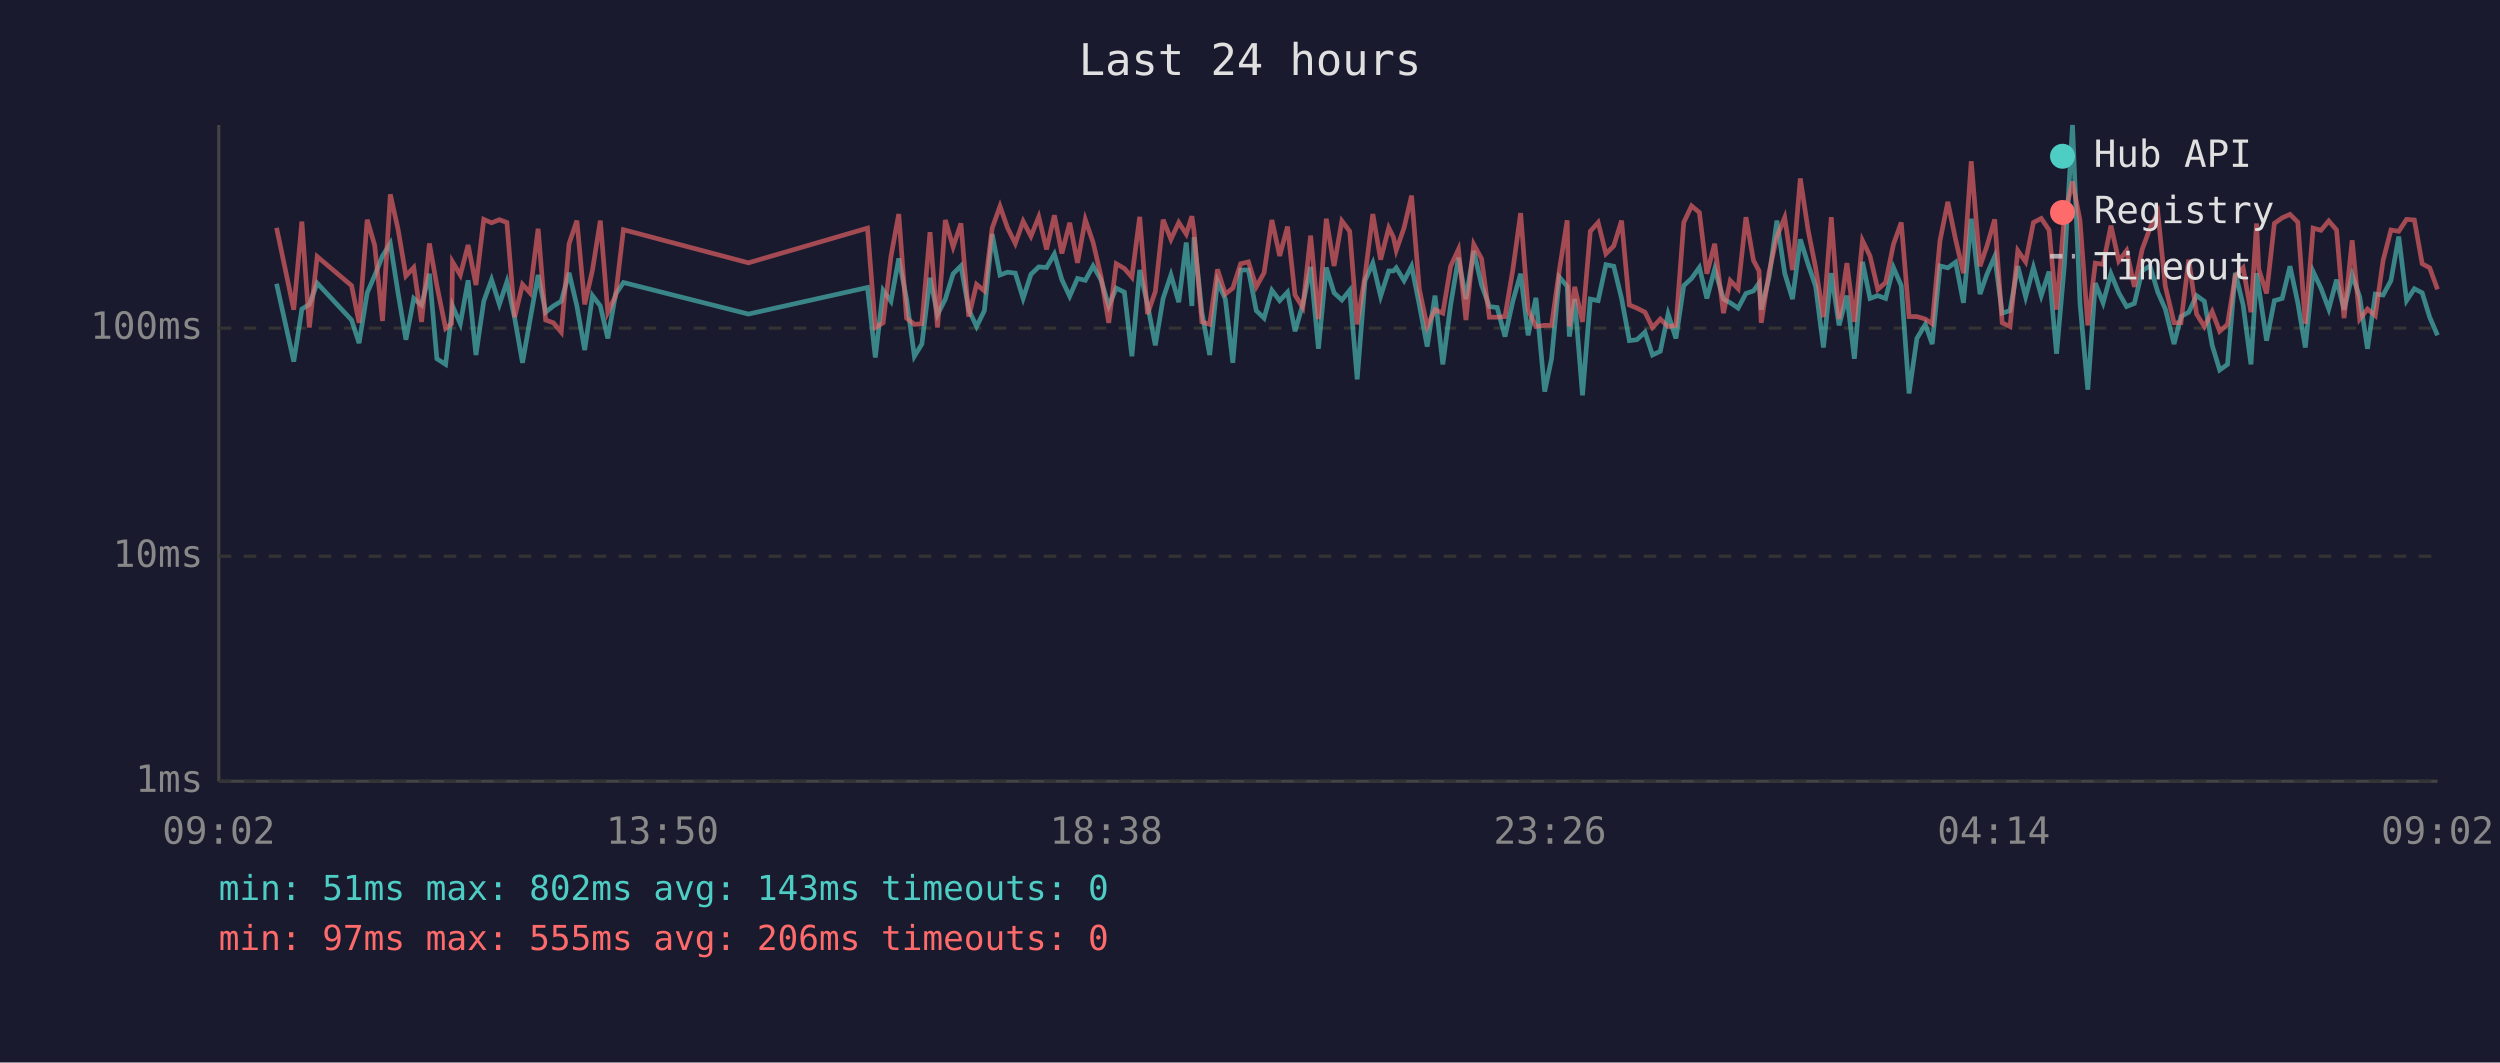
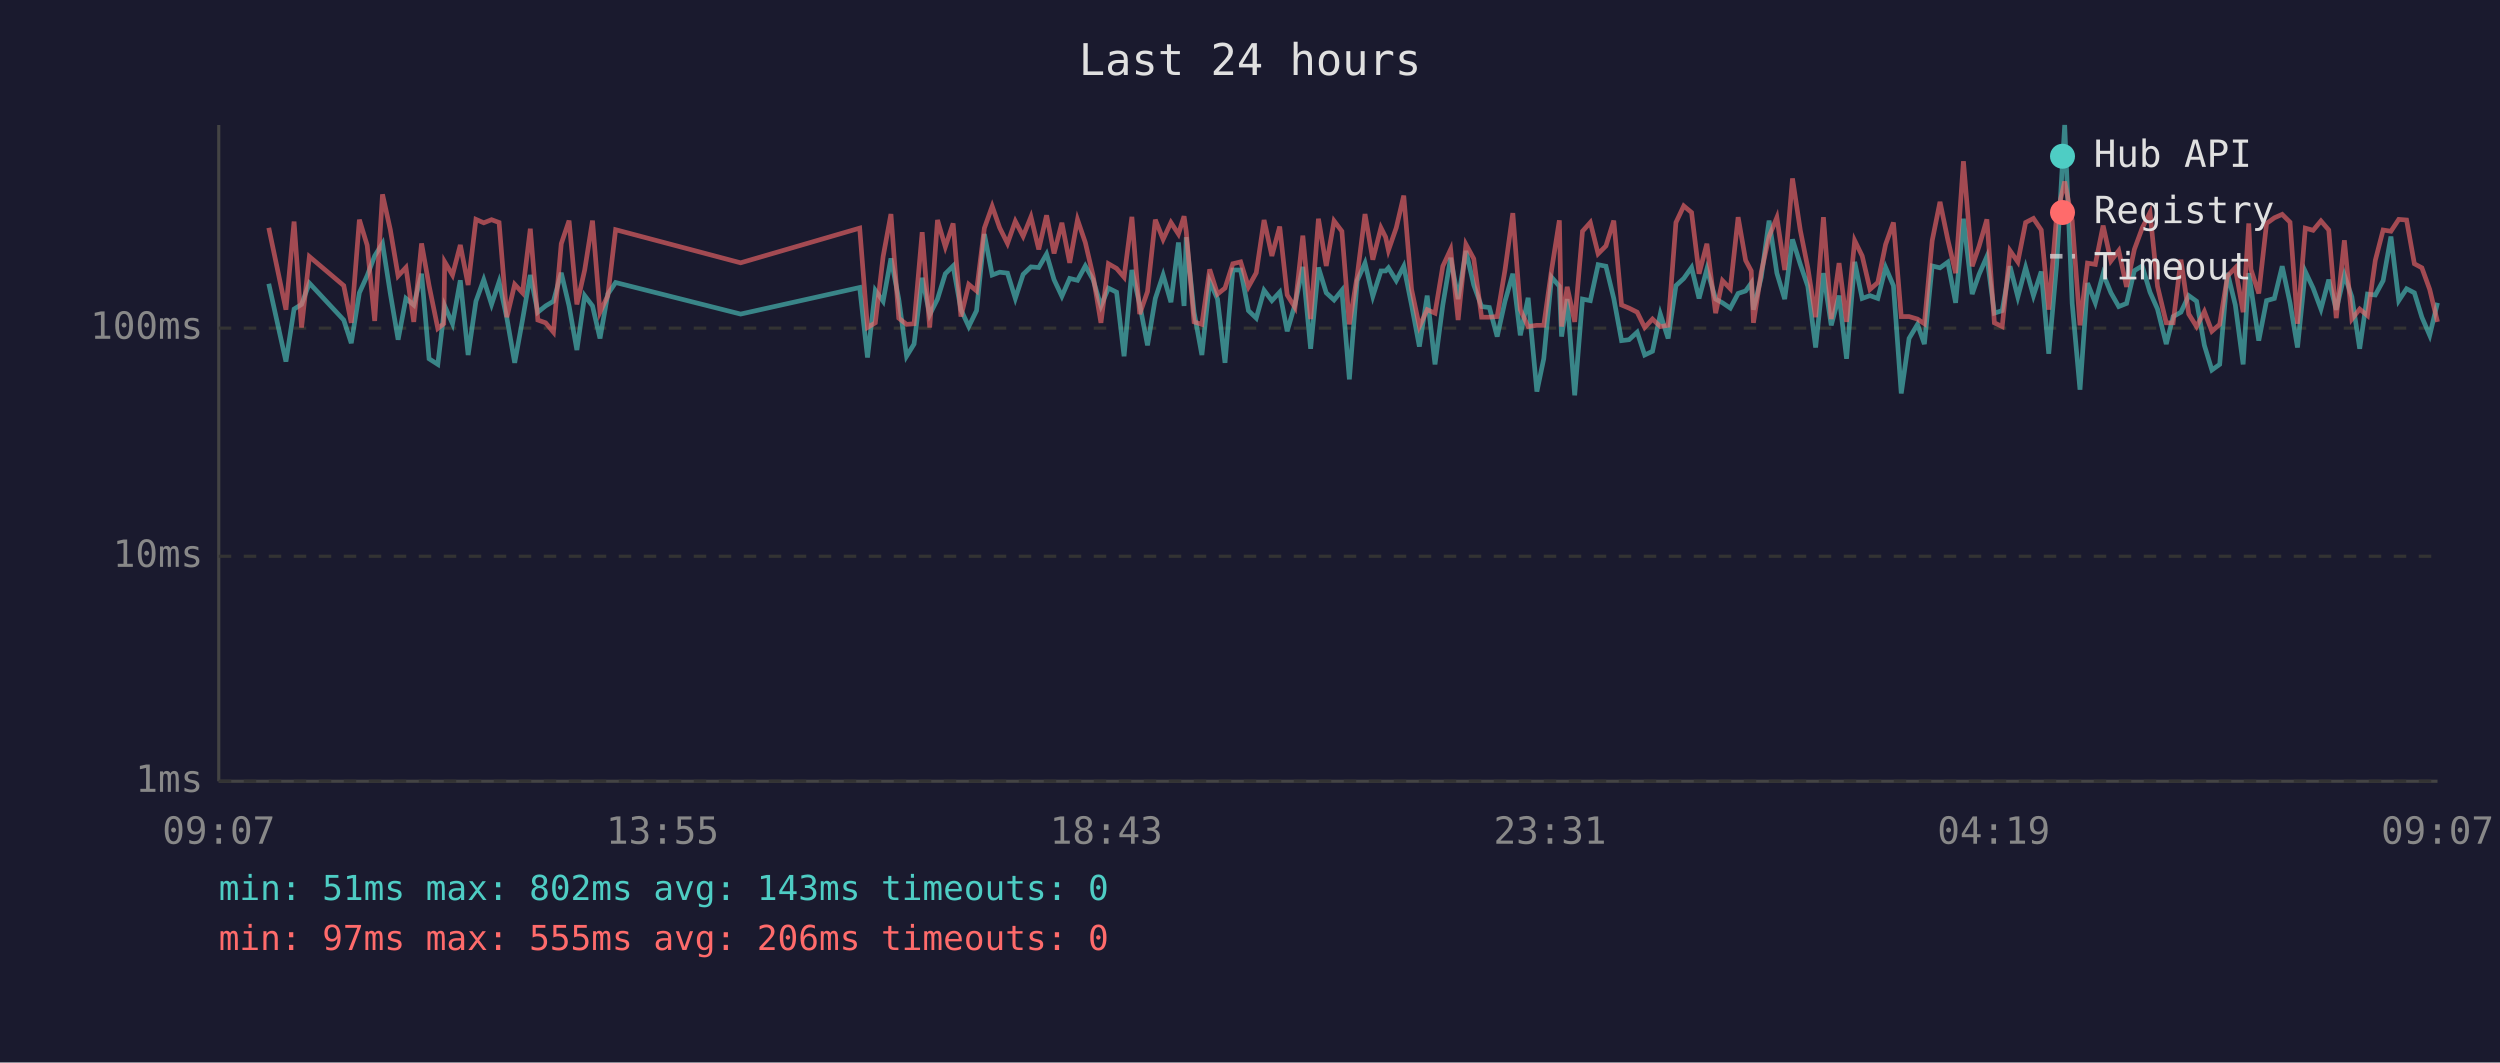
<svg xmlns="http://www.w3.org/2000/svg" viewBox="0 0 800 340" font-family="monospace" font-size="12">
  <rect width="800" height="340" fill="#1a1a2e" />
  <text x="400" y="24" fill="#e0e0e0" font-size="14" text-anchor="middle">Last 24 hours</text>
  <line x1="70" y1="40" x2="70" y2="250" stroke="#444" stroke-width="1" />
  <line x1="70" y1="250" x2="780" y2="250" stroke="#444" stroke-width="1" />
  <line x1="70" y1="250" x2="780" y2="250" stroke="#333" stroke-width="1" stroke-dasharray="4" />
  <text x="65" y="250" fill="#888" text-anchor="end" dominant-baseline="middle">1ms</text>
  <line x1="70" y1="178" x2="780" y2="178" stroke="#333" stroke-width="1" stroke-dasharray="4" />
  <text x="65" y="178" fill="#888" text-anchor="end" dominant-baseline="middle">10ms</text>
  <line x1="70" y1="105" x2="780" y2="105" stroke="#333" stroke-width="1" stroke-dasharray="4" />
  <text x="65" y="105" fill="#888" text-anchor="end" dominant-baseline="middle">100ms</text>
-   <text x="70" y="270" fill="#888" text-anchor="middle">09:02</text>
-   <text x="212" y="270" fill="#888" text-anchor="middle">13:50</text>
-   <text x="354" y="270" fill="#888" text-anchor="middle">18:38</text>
-   <text x="496" y="270" fill="#888" text-anchor="middle">23:26</text>
-   <text x="638" y="270" fill="#888" text-anchor="middle">04:14</text>
-   <text x="780" y="270" fill="#888" text-anchor="middle">09:02</text>
-   <polyline points="88.5,90.8 94.0,115.7 96.6,98.9 99.0,97.4 101.5,90.6 112.5,102.4 114.9,109.8 117.5,93.7 119.9,88.2 122.4,81.9 124.9,77.9 127.4,93.9 129.9,108.7 132.4,95.5 134.9,97.6 137.4,87.6 139.8,114.8 142.6,116.6 144.5,100.5 144.8,97.9 147.3,103.6 149.8,89.7 152.3,113.6 154.8,96.4 157.3,89.5 159.8,97.4 162.2,90.2 164.7,101.8 167.2,116.1 169.6,102.4 172.2,88.0 174.6,99.9 177.1,97.9 179.6,96.4 182.1,87.3 184.6,97.9 187.1,112.0 189.6,94.6 192.1,97.9 194.5,108.3 197.0,94.1 199.5,90.4 239.5,100.5 277.6,92.0 280.1,114.4 282.6,92.9 285.1,96.4 287.6,82.7 290.1,95.7 292.6,114.0 295.0,110.1 297.6,88.9 300.0,100.7 302.5,95.7 305.0,87.6 307.5,85.1 310.0,99.1 312.5,104.5 315.0,99.4 317.5,74.9 320.0,88.0 322.4,87.1 324.9,87.4 327.4,95.5 329.9,87.8 332.4,85.4 334.9,85.6 337.4,81.3 339.8,89.5 342.3,94.8 344.8,89.1 347.3,89.7 349.8,85.1 352.3,89.5 354.8,97.9 357.2,92.2 359.8,93.5 362.2,114.0 364.7,86.4 367.2,97.4 369.7,110.5 372.2,95.5 374.7,88.0 377.2,96.7 379.6,77.6 381.4,97.9 382.1,75.9 384.6,99.9 387.1,113.6 389.6,90.0 392.1,95.7 394.5,116.1 397.0,86.4 399.5,86.4 402.0,99.4 404.5,101.8 407.0,92.9 409.5,96.2 412.0,93.5 414.4,106.0 416.9,97.4 419.4,85.4 421.9,111.6 424.4,85.6 426.9,93.7 429.4,96.0 431.9,92.9 434.3,121.4 436.8,89.8 439.3,84.2 441.8,94.8 444.4,86.7 445.9,86.7 446.8,85.7 449.3,89.8 451.7,85.2 454.2,97.6 456.7,110.9 459.2,94.6 461.7,116.6 464.2,97.6 466.7,82.5 469.1,95.7 471.6,80.3 474.1,91.2 476.6,98.1 479.1,98.4 481.6,107.7 484.1,96.4 486.6,87.6 489.0,107.3 491.5,95.3 494.3,125.3 496.5,114.8 499.0,88.7 501.5,91.6 502.2,107.7 503.9,95.7 506.4,126.5 508.9,95.7 511.4,96.2 513.9,84.7 516.4,85.2 518.9,95.5 521.4,109.0 523.8,108.7 526.4,106.3 528.8,113.6 531.3,112.4 533.8,100.5 536.3,108.3 538.8,91.4 541.3,89.1 543.8,85.6 546.2,95.5 548.7,86.1 551.5,95.7 553.7,96.9 556.2,98.6 558.7,93.9 561.1,93.1 562.9,90.6 563.6,99.1 566.1,88.7 568.6,70.6 571.1,87.4 573.6,95.7 576.1,76.6 578.6,84.6 581.0,91.6 583.5,111.2 586.0,87.4 588.5,104.1 591.0,94.6 593.4,114.8 596.0,83.8 598.4,95.5 600.9,94.6 603.4,95.5 605.9,85.6 608.4,91.4 610.9,125.9 613.4,108.3 616.1,103.8 618.3,110.1 620.8,85.1 623.3,85.7 625.8,83.9 628.3,96.9 630.8,70.0 633.6,94.1 635.8,87.8 638.3,82.1 640.7,100.2 643.2,99.4 645.7,85.2 648.2,95.0 650.7,85.6 653.2,94.6 655.7,86.9 658.1,113.2 660.6,84.9 663.2,40.0 665.6,97.1 668.1,124.7 670.5,90.6 673.0,96.9 675.5,87.6 678.0,93.7 680.5,98.1 683.0,97.1 685.5,86.6 688.0,85.1 690.5,93.5 692.9,98.9 695.7,110.1 697.9,101.3 700.4,99.9 702.9,94.6 705.4,96.4 707.9,110.5 710.3,118.4 712.8,116.6 715.3,87.3 717.8,97.6 720.3,116.6 722.1,87.4 722.8,92.0 725.3,109.0 727.8,96.2 730.3,95.5 732.8,85.2 735.3,96.9 737.7,111.2 740.2,86.9 742.7,92.2 745.2,98.9 747.7,89.5 750.1,99.1 752.7,88.0 755.1,95.0 757.6,111.6 760.1,94.1 762.6,94.4 765.1,89.8 767.6,75.7 770.1,96.2 772.6,92.4 775.1,93.7 777.5,101.5 780.0,107.3" fill="none" stroke="#4ecdc4" stroke-width="1.5" opacity="0.6" />
-   <polyline points="88.5,72.9 94.0,99.1 96.6,70.9 99.0,104.8 101.5,82.1 112.5,91.4 114.9,103.3 117.5,70.3 119.9,78.5 122.4,102.7 124.9,62.2 127.4,73.5 129.9,88.3 132.4,85.6 134.9,103.0 137.4,77.9 139.8,91.4 142.6,105.1 144.5,103.6 144.8,83.8 147.3,88.0 149.8,78.4 152.3,91.2 154.8,70.2 157.3,71.3 159.8,70.3 162.2,71.2 164.7,101.5 167.2,91.0 169.6,93.7 172.2,73.2 174.6,102.4 177.1,103.3 179.6,106.3 182.1,78.0 184.6,70.6 187.1,97.4 189.6,86.4 192.1,70.6 194.5,99.9 197.0,94.6 199.5,73.5 239.5,84.1 277.6,73.0 280.1,104.8 282.6,103.3 285.1,82.1 287.6,68.5 290.1,101.8 292.6,103.8 295.0,103.6 297.6,74.3 300.0,104.8 302.5,70.4 305.0,79.0 307.5,71.5 310.0,101.3 312.5,91.0 315.0,93.1 317.5,73.0 320.0,66.0 322.4,72.9 324.9,77.9 327.4,70.8 329.9,75.6 332.4,69.4 334.9,79.8 337.4,68.9 339.8,81.1 342.3,71.3 344.8,84.1 347.3,70.3 349.8,77.6 352.3,88.3 354.8,103.3 357.2,84.4 359.8,85.9 362.2,88.7 364.7,69.4 367.2,100.5 369.7,93.3 372.2,70.3 374.7,76.6 377.2,71.2 379.6,74.9 381.4,69.2 382.1,74.1 384.6,103.0 387.1,103.8 389.6,86.2 392.1,94.1 394.5,92.2 397.0,84.4 399.5,83.8 402.0,91.8 404.5,87.3 407.0,70.4 409.5,81.9 412.0,72.5 414.4,94.4 416.9,98.4 419.4,75.4 421.9,102.1 424.4,70.0 426.9,85.1 429.4,70.7 431.9,74.0 434.3,103.8 436.8,88.3 439.3,68.5 441.8,83.1 444.4,72.9 445.9,75.9 446.8,80.1 449.3,72.9 451.7,62.6 454.2,92.6 456.7,104.5 459.2,99.1 461.7,100.2 464.2,85.2 466.7,79.8 469.1,102.4 471.6,78.2 474.1,82.8 476.6,101.5 479.1,101.5 481.6,101.3 484.1,86.4 486.6,68.2 489.0,99.1 491.5,104.5 494.3,104.1 496.5,104.1 499.0,86.4 501.5,70.5 502.2,104.5 503.9,91.8 506.4,103.0 508.9,74.0 511.4,71.2 513.9,81.2 516.4,78.7 518.9,70.6 521.4,97.6 523.8,98.6 526.4,99.9 528.8,104.8 531.3,102.1 533.8,104.5 536.3,104.1 538.8,71.2 541.3,65.9 543.8,68.0 546.2,87.6 548.7,78.0 551.5,100.2 553.7,89.8 556.2,92.4 558.7,69.5 561.1,83.3 562.9,86.7 563.6,103.3 566.1,87.1 568.6,75.7 571.1,69.6 573.6,86.4 576.1,57.1 578.6,73.7 581.0,85.7 583.5,101.5 586.0,69.5 588.5,102.1 591.0,84.2 593.4,103.0 596.0,77.0 598.4,81.9 600.9,92.6 603.4,90.4 605.9,78.2 608.4,71.2 610.9,101.3 613.4,101.3 616.1,102.1 618.3,103.6 620.8,77.0 623.3,64.6 625.8,76.7 628.3,87.4 630.8,51.6 633.6,85.2 635.8,78.8 638.3,70.2 640.7,103.3 643.2,104.5 645.7,80.2 648.2,83.8 650.7,71.2 653.2,69.9 655.7,73.6 658.1,99.1 660.6,69.3 663.2,58.1 665.6,70.6 668.1,104.1 670.5,84.2 673.0,84.6 675.5,72.2 678.0,83.5 680.5,80.2 683.0,91.8 685.5,79.8 688.0,73.0 690.5,68.0 692.9,91.6 695.7,103.3 697.9,103.3 700.4,83.1 702.9,100.5 705.4,104.5 707.9,99.7 710.3,106.0 712.8,103.8 715.3,88.3 717.8,85.7 720.3,99.9 722.1,71.5 722.8,86.2 725.3,93.9 727.8,71.5 730.3,69.7 732.8,68.6 735.3,71.1 737.7,103.6 740.2,73.0 742.7,73.7 745.2,70.7 747.7,73.6 750.1,101.8 752.7,76.9 755.1,102.1 757.6,98.9 760.1,101.0 762.6,83.3 765.1,73.6 767.6,74.0 770.1,70.2 772.6,70.4 775.1,84.4 777.5,85.7 780.0,92.6" fill="none" stroke="#ff6b6b" stroke-width="1.5" opacity="0.6" />
+   <text x="70" y="270" fill="#888" text-anchor="middle">09:07</text>
+   <text x="212" y="270" fill="#888" text-anchor="middle">13:55</text>
+   <text x="354" y="270" fill="#888" text-anchor="middle">18:43</text>
+   <text x="496" y="270" fill="#888" text-anchor="middle">23:31</text>
+   <text x="638" y="270" fill="#888" text-anchor="middle">04:19</text>
+   <text x="780" y="270" fill="#888" text-anchor="middle">09:07</text>
+   <polyline points="86.0,90.8 91.5,115.7 94.1,98.9 96.5,97.4 99.0,90.6 110.0,102.4 112.4,109.8 115.0,93.7 117.5,88.2 119.9,81.9 122.4,77.9 124.9,93.9 127.4,108.7 129.9,95.5 132.4,97.6 134.9,87.6 137.3,114.8 140.1,116.6 142.0,100.5 142.3,97.9 144.8,103.6 147.3,89.7 149.8,113.6 152.3,96.4 154.8,89.5 157.3,97.4 159.7,90.2 162.2,101.8 164.7,116.1 167.2,102.4 169.7,88.0 172.1,99.9 174.6,97.9 177.1,96.4 179.6,87.3 182.1,97.9 184.6,112.0 187.1,94.6 189.6,97.9 192.0,108.3 194.5,94.1 197.0,90.4 237.0,100.5 275.1,92.0 277.6,114.4 280.1,92.9 282.6,96.4 285.1,82.7 287.6,95.7 290.1,114.0 292.5,110.1 295.1,88.9 297.5,100.7 300.0,95.7 302.5,87.6 305.0,85.1 307.5,99.1 310.0,104.5 312.5,99.4 315.0,74.9 317.5,88.0 319.9,87.1 322.4,87.4 324.9,95.5 327.4,87.8 329.9,85.4 332.4,85.6 334.9,81.3 337.3,89.5 339.8,94.8 342.3,89.1 344.8,89.7 347.3,85.1 349.8,89.5 352.3,97.9 354.7,92.2 357.3,93.5 359.7,114.0 362.2,86.4 364.7,97.4 367.2,110.5 369.7,95.5 372.2,88.0 374.7,96.7 377.1,77.6 378.9,97.9 379.6,75.9 382.1,99.9 384.6,113.6 387.1,90.0 389.6,95.7 392.0,116.1 394.5,86.4 397.0,86.4 399.5,99.4 402.0,101.8 404.5,92.9 407.0,96.2 409.5,93.5 411.9,106.0 414.4,97.4 416.9,85.4 419.4,111.6 421.9,85.6 424.4,93.7 426.9,96.0 429.4,92.9 431.8,121.4 434.3,89.8 436.8,84.2 439.3,94.8 441.9,86.7 443.4,86.7 444.3,85.7 446.8,89.8 449.2,85.2 451.7,97.6 454.2,110.9 456.7,94.6 459.2,116.6 461.7,97.6 464.2,82.5 466.6,95.7 469.1,80.3 471.6,91.2 474.1,98.1 476.6,98.4 479.1,107.7 481.6,96.4 484.1,87.6 486.5,107.3 489.0,95.3 491.8,125.3 494.0,114.8 496.5,88.7 499.0,91.6 499.7,107.7 501.5,95.7 503.9,126.5 506.4,95.7 508.9,96.2 511.4,84.7 513.9,85.2 516.4,95.5 518.9,109.0 521.3,108.7 523.9,106.3 526.3,113.6 528.8,112.4 531.3,100.5 533.8,108.3 536.3,91.4 538.8,89.1 541.3,85.6 543.7,95.5 546.2,86.1 549.0,95.7 551.2,96.9 553.7,98.6 556.2,93.9 558.6,93.1 560.4,90.6 561.1,99.1 563.6,88.7 566.1,70.6 568.6,87.4 571.1,95.7 573.6,76.6 576.1,84.6 578.5,91.6 581.0,111.2 583.5,87.4 586.0,104.1 588.5,94.6 590.9,114.8 593.5,83.8 595.9,95.5 598.4,94.6 600.9,95.5 603.4,85.6 605.9,91.4 608.4,125.9 610.9,108.3 613.6,103.8 615.8,110.1 618.3,85.1 620.8,85.7 623.3,83.9 625.8,96.9 628.3,70.0 631.1,94.1 633.3,87.8 635.8,82.1 638.2,100.2 640.7,99.4 643.2,85.2 645.7,95.0 648.2,85.6 650.7,94.6 653.2,86.9 655.6,113.2 658.1,84.9 660.7,40.0 663.1,97.1 665.6,124.7 668.0,90.6 670.5,96.9 673.0,87.6 675.5,93.7 678.0,98.1 680.5,97.1 683.0,86.6 685.5,85.1 688.0,93.5 690.4,98.9 693.2,110.1 695.4,101.3 697.9,99.9 700.4,94.6 702.9,96.4 705.4,110.5 707.8,118.4 710.3,116.6 712.8,87.3 715.3,97.6 717.8,116.6 719.6,87.4 720.3,92.0 722.8,109.0 725.3,96.2 727.8,95.5 730.3,85.2 732.8,96.9 735.2,111.2 737.7,86.9 740.2,92.2 742.7,98.9 745.2,89.5 747.6,99.1 750.2,88.0 752.6,95.0 755.1,111.6 757.6,94.1 760.1,94.4 762.6,89.8 765.1,75.7 767.6,96.2 770.1,92.4 772.6,93.7 775.0,101.5 777.5,107.3 780.0,96.9" fill="none" stroke="#4ecdc4" stroke-width="1.5" opacity="0.6" />
+   <polyline points="86.0,72.9 91.5,99.1 94.1,70.9 96.5,104.8 99.0,82.1 110.0,91.4 112.4,103.3 115.0,70.3 117.5,78.5 119.9,102.7 122.4,62.2 124.9,73.5 127.4,88.3 129.9,85.6 132.4,103.0 134.9,77.9 137.3,91.4 140.1,105.1 142.0,103.6 142.3,83.8 144.8,88.0 147.3,78.4 149.8,91.2 152.3,70.2 154.8,71.3 157.3,70.3 159.7,71.2 162.2,101.5 164.7,91.0 167.2,93.7 169.7,73.2 172.1,102.4 174.6,103.3 177.1,106.3 179.6,78.0 182.1,70.6 184.6,97.4 187.1,86.4 189.6,70.6 192.0,99.9 194.5,94.6 197.0,73.5 237.0,84.1 275.1,73.0 277.6,104.8 280.1,103.3 282.6,82.1 285.1,68.5 287.6,101.8 290.1,103.8 292.5,103.6 295.1,74.3 297.5,104.8 300.0,70.4 302.5,79.0 305.0,71.5 307.5,101.3 310.0,91.0 312.5,93.1 315.0,73.0 317.5,66.0 319.9,72.9 322.4,77.9 324.9,70.8 327.4,75.6 329.9,69.4 332.4,79.8 334.9,68.9 337.3,81.1 339.8,71.3 342.3,84.1 344.8,70.3 347.3,77.6 349.8,88.3 352.3,103.3 354.7,84.4 357.3,85.9 359.7,88.7 362.2,69.4 364.7,100.5 367.2,93.3 369.7,70.3 372.2,76.6 374.7,71.2 377.1,74.9 378.9,69.2 379.6,74.1 382.1,103.0 384.6,103.8 387.1,86.2 389.6,94.1 392.0,92.2 394.5,84.4 397.0,83.8 399.5,91.8 402.0,87.3 404.5,70.4 407.0,81.9 409.5,72.5 411.9,94.4 414.4,98.4 416.9,75.4 419.4,102.1 421.9,70.0 424.4,85.1 426.9,70.7 429.4,74.0 431.8,103.8 434.3,88.3 436.8,68.5 439.3,83.1 441.9,72.9 443.4,75.9 444.3,80.1 446.8,72.9 449.2,62.6 451.7,92.6 454.2,104.5 456.7,99.1 459.2,100.2 461.7,85.2 464.2,79.8 466.6,102.4 469.1,78.2 471.6,82.8 474.1,101.5 476.6,101.5 479.1,101.3 481.6,86.4 484.1,68.2 486.5,99.1 489.0,104.5 491.8,104.1 494.0,104.1 496.5,86.4 499.0,70.5 499.7,104.5 501.5,91.8 503.9,103.0 506.4,74.0 508.9,71.2 511.4,81.2 513.9,78.7 516.4,70.6 518.9,97.6 521.3,98.6 523.9,99.9 526.3,104.8 528.8,102.1 531.3,104.5 533.8,104.1 536.3,71.2 538.8,65.9 541.3,68.0 543.7,87.6 546.2,78.0 549.0,100.2 551.2,89.8 553.7,92.4 556.2,69.5 558.6,83.3 560.4,86.7 561.1,103.3 563.6,87.1 566.1,75.7 568.6,69.6 571.1,86.4 573.6,57.1 576.1,73.7 578.5,85.7 581.0,101.5 583.5,69.5 586.0,102.1 588.5,84.2 590.9,103.0 593.5,77.0 595.9,81.9 598.4,92.6 600.9,90.4 603.4,78.2 605.9,71.2 608.4,101.3 610.9,101.3 613.6,102.1 615.8,103.6 618.3,77.0 620.8,64.6 623.3,76.7 625.8,87.4 628.3,51.6 631.1,85.2 633.3,78.8 635.8,70.2 638.2,103.3 640.7,104.5 643.2,80.2 645.7,83.8 648.2,71.2 650.7,69.9 653.2,73.6 655.6,99.1 658.1,69.3 660.7,58.1 663.1,70.6 665.6,104.1 668.0,84.2 670.5,84.6 673.0,72.2 675.5,83.5 678.0,80.2 680.5,91.8 683.0,79.8 685.5,73.0 688.0,68.0 690.4,91.6 693.2,103.3 695.4,103.3 697.9,83.1 700.4,100.5 702.9,104.5 705.4,99.7 707.8,106.0 710.3,103.8 712.8,88.3 715.3,85.7 717.8,99.9 719.6,71.5 720.3,86.2 722.8,93.9 725.3,71.5 727.8,69.7 730.3,68.6 732.8,71.1 735.2,103.6 737.7,73.0 740.2,73.7 742.7,70.7 745.2,73.6 747.6,101.8 750.2,76.9 752.6,102.1 755.1,98.9 757.6,101.0 760.1,83.3 762.6,73.6 765.1,74.0 767.6,70.2 770.1,70.4 772.6,84.4 775.0,85.7 777.5,92.6 780.0,103.0" fill="none" stroke="#ff6b6b" stroke-width="1.5" opacity="0.6" />
  <circle cx="660" cy="50" r="4" fill="#4ecdc4" />
  <text x="670" y="50" fill="#e0e0e0" dominant-baseline="middle">Hub API</text>
  <circle cx="660" cy="68" r="4" fill="#ff6b6b" />
  <text x="670" y="68" fill="#e0e0e0" dominant-baseline="middle">Registry</text>
  <line x1="656" y1="82" x2="664" y2="82" stroke="#e0e0e0" stroke-width="1.5" stroke-dasharray="4,3" opacity="0.7" />
  <text x="670" y="86" fill="#e0e0e0" dominant-baseline="middle">Timeout</text>
  <text x="70" y="288" fill="#4ecdc4" font-size="11">min: 51ms  max: 802ms  avg: 143ms  timeouts: 0</text>
  <text x="70" y="304" fill="#ff6b6b" font-size="11">min: 97ms  max: 555ms  avg: 206ms  timeouts: 0</text>
</svg>
